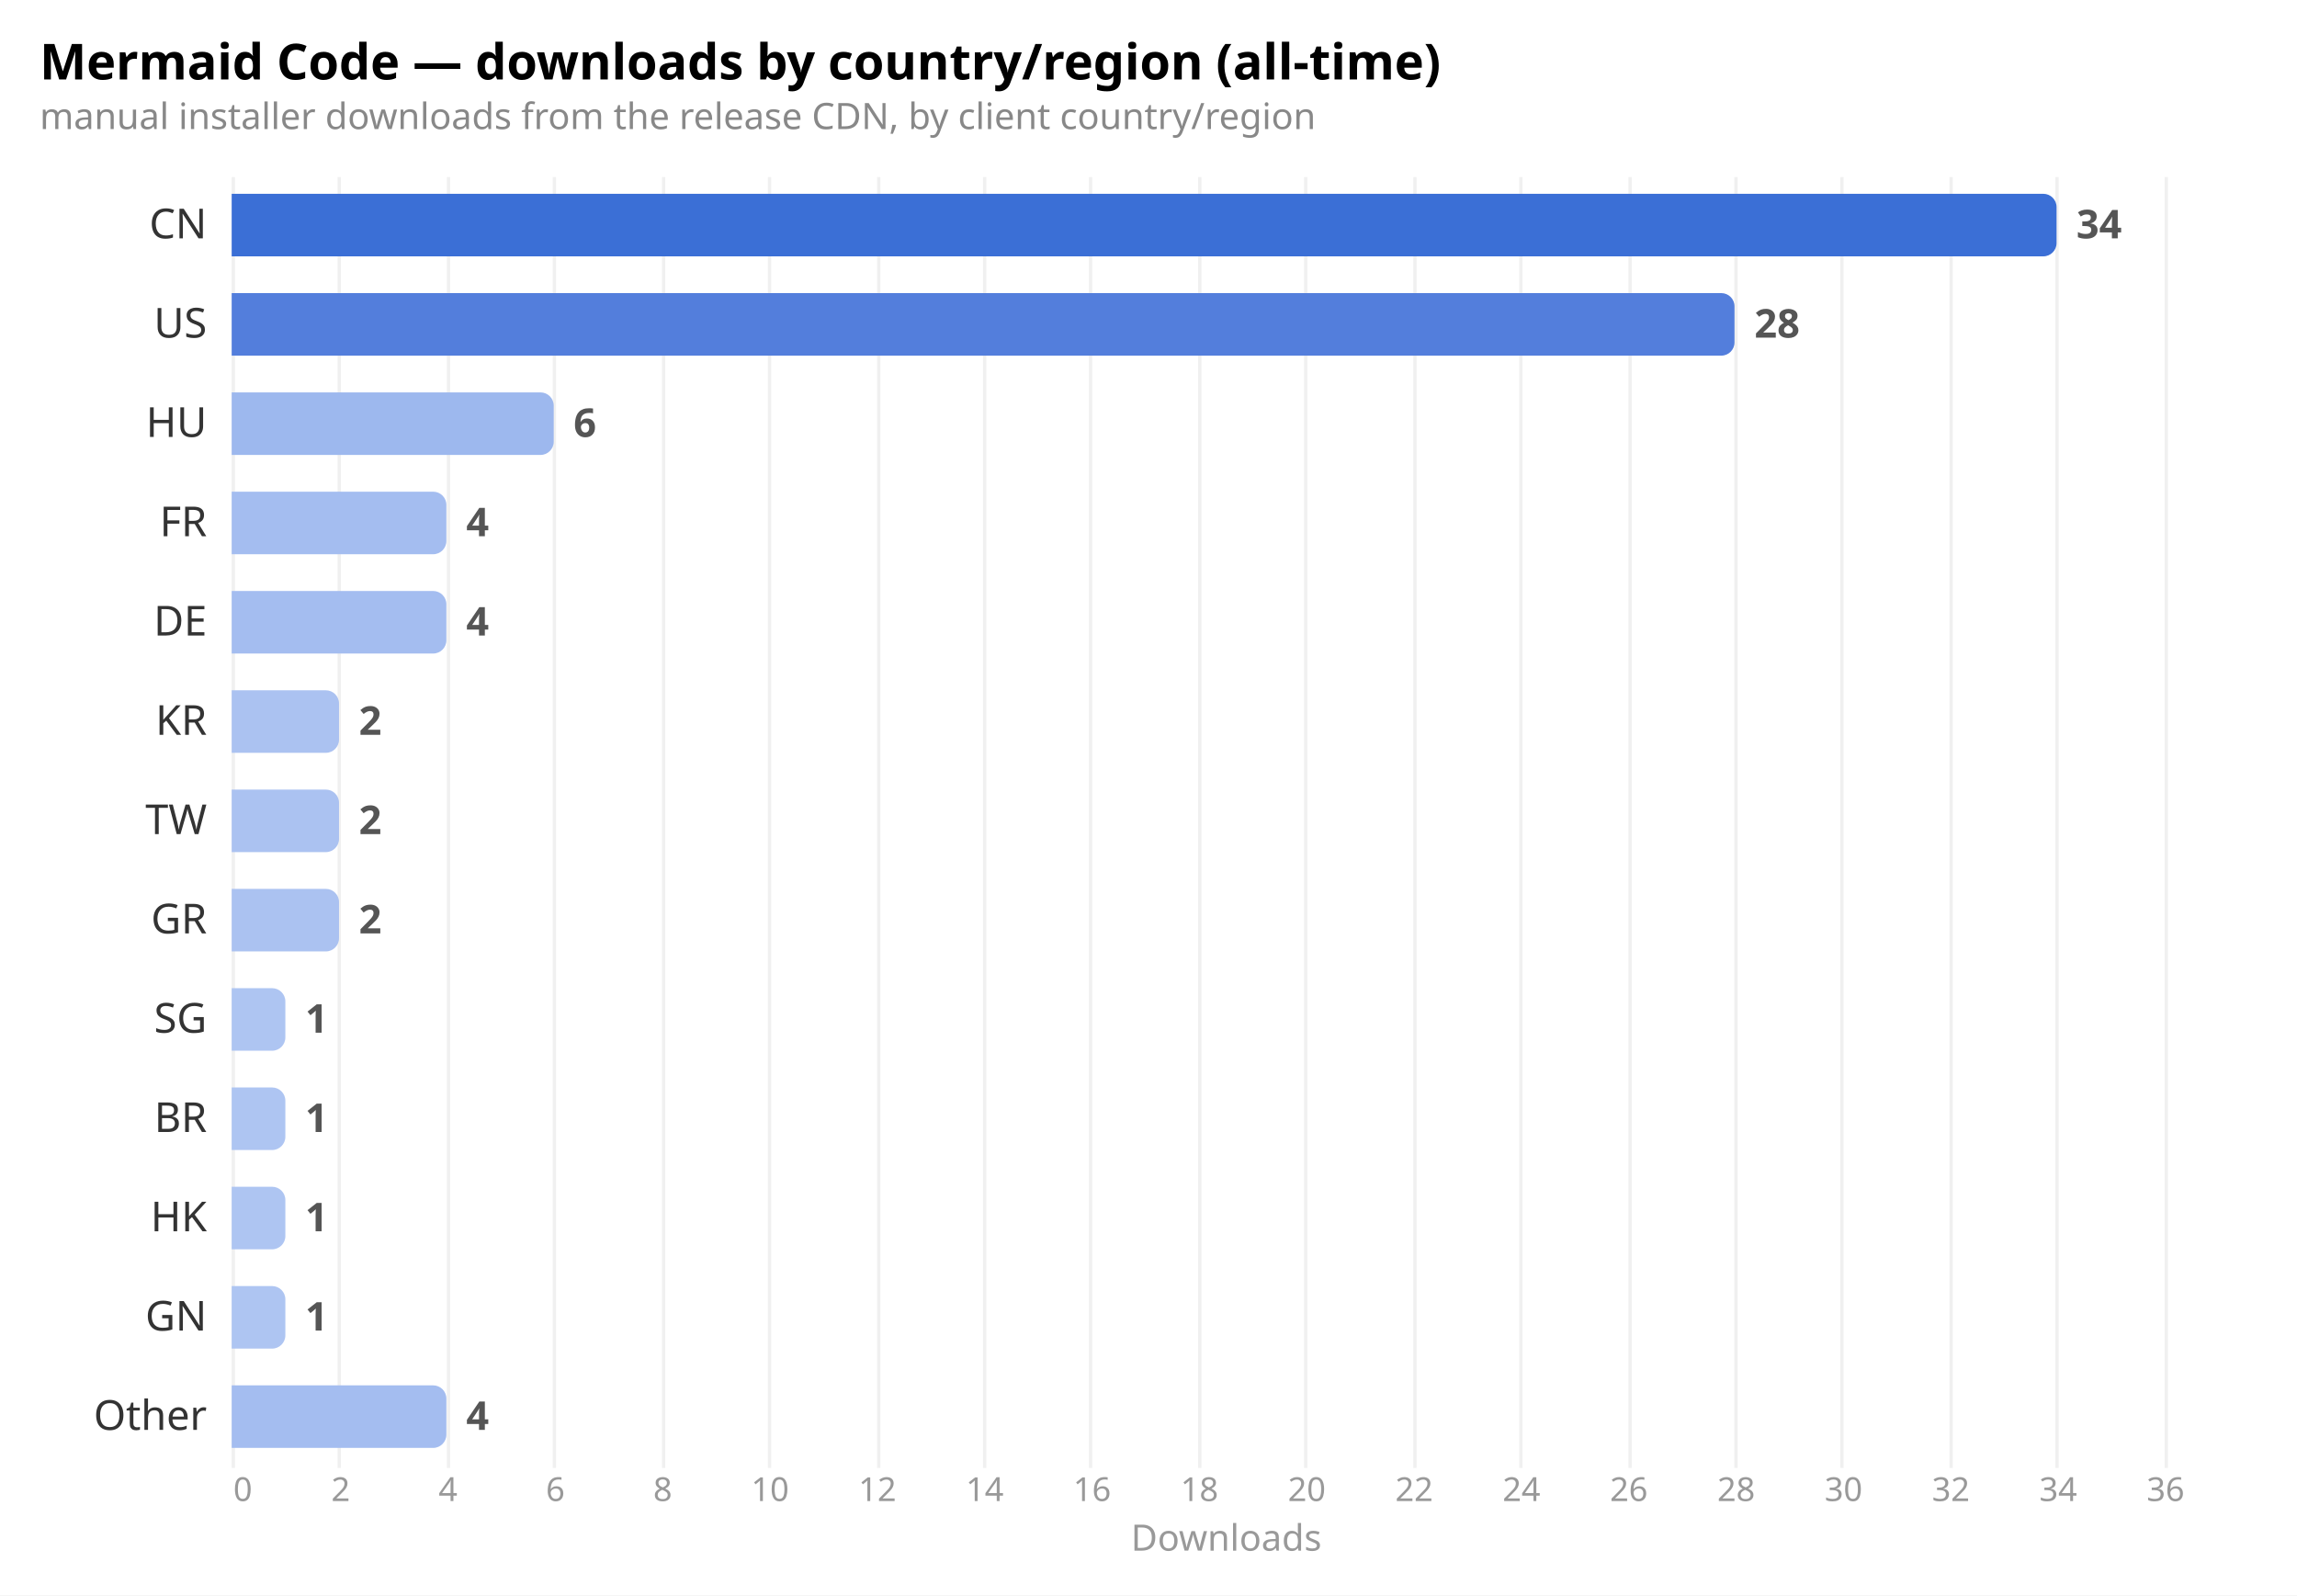
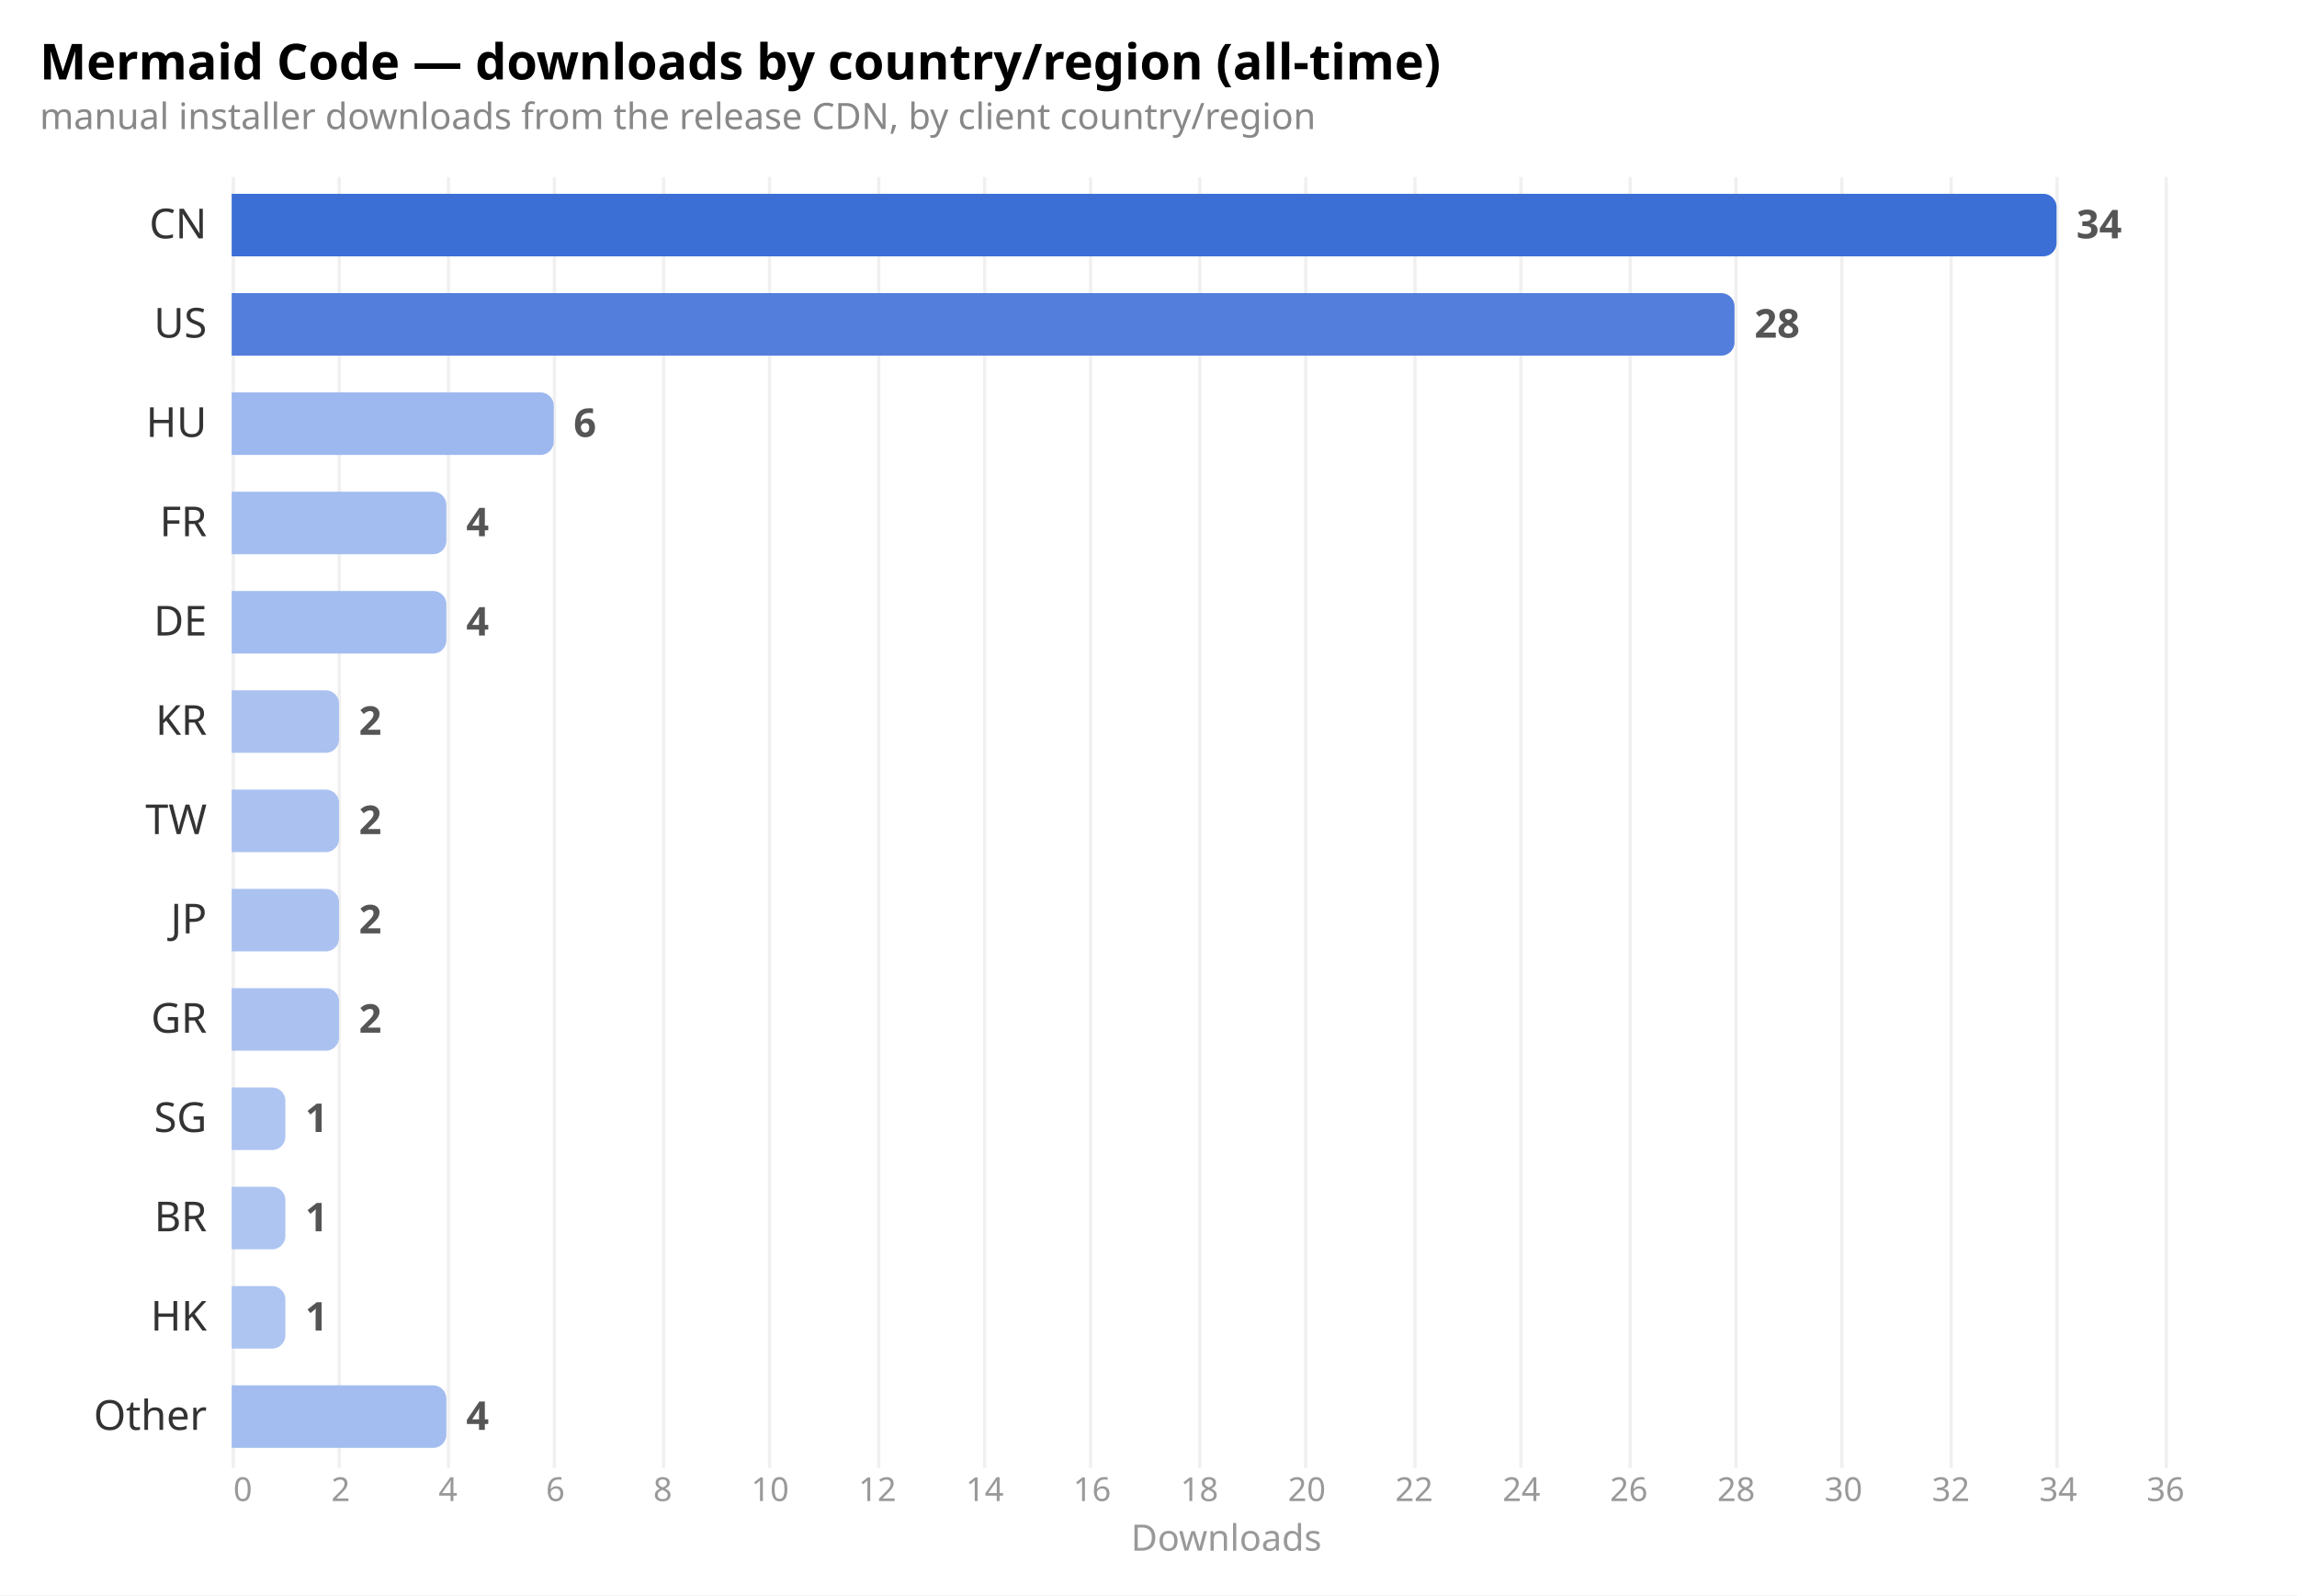
<svg xmlns="http://www.w3.org/2000/svg" version="1.1" class="marks" width="694" height="482" viewBox="0 0 694 482">
  <rect width="694" height="482" fill="white" />
  <g fill="none" stroke-miterlimit="4" transform="translate(70,53)">
    <g class="mark-group role-frame root" role="graphics-object" aria-roledescription="group mark container">
      <g transform="translate(0,0)">
        <path class="background" aria-hidden="true" d="M0,0h600v390h-600Z" />
        <g>
          <g class="mark-group role-axis" aria-hidden="true">
            <g transform="translate(0.5,390.5)">
              <path class="background" aria-hidden="true" d="M0,0h0v0h0Z" pointer-events="none" />
              <g>
                <g class="mark-rule role-axis-grid" pointer-events="none">
                  <line transform="translate(0,0)" x2="0" y2="-390" stroke="#f0f0f0" stroke-width="1" opacity="1" />
                  <line transform="translate(32,0)" x2="0" y2="-390" stroke="#f0f0f0" stroke-width="1" opacity="1" />
                  <line transform="translate(65,0)" x2="0" y2="-390" stroke="#f0f0f0" stroke-width="1" opacity="1" />
                  <line transform="translate(97,0)" x2="0" y2="-390" stroke="#f0f0f0" stroke-width="1" opacity="1" />
                  <line transform="translate(130,0)" x2="0" y2="-390" stroke="#f0f0f0" stroke-width="1" opacity="1" />
                  <line transform="translate(162,0)" x2="0" y2="-390" stroke="#f0f0f0" stroke-width="1" opacity="1" />
                  <line transform="translate(195,0)" x2="0" y2="-390" stroke="#f0f0f0" stroke-width="1" opacity="1" />
                  <line transform="translate(227,0)" x2="0" y2="-390" stroke="#f0f0f0" stroke-width="1" opacity="1" />
                  <line transform="translate(259,0)" x2="0" y2="-390" stroke="#f0f0f0" stroke-width="1" opacity="1" />
                  <line transform="translate(292,0)" x2="0" y2="-390" stroke="#f0f0f0" stroke-width="1" opacity="1" />
                  <line transform="translate(324,0)" x2="0" y2="-390" stroke="#f0f0f0" stroke-width="1" opacity="1" />
                  <line transform="translate(357,0)" x2="0" y2="-390" stroke="#f0f0f0" stroke-width="1" opacity="1" />
                  <line transform="translate(389,0)" x2="0" y2="-390" stroke="#f0f0f0" stroke-width="1" opacity="1" />
                  <line transform="translate(422,0)" x2="0" y2="-390" stroke="#f0f0f0" stroke-width="1" opacity="1" />
                  <line transform="translate(454,0)" x2="0" y2="-390" stroke="#f0f0f0" stroke-width="1" opacity="1" />
                  <line transform="translate(486,0)" x2="0" y2="-390" stroke="#f0f0f0" stroke-width="1" opacity="1" />
                  <line transform="translate(519,0)" x2="0" y2="-390" stroke="#f0f0f0" stroke-width="1" opacity="1" />
                  <line transform="translate(551,0)" x2="0" y2="-390" stroke="#f0f0f0" stroke-width="1" opacity="1" />
                  <line transform="translate(584,0)" x2="0" y2="-390" stroke="#f0f0f0" stroke-width="1" opacity="1" />
                </g>
              </g>
              <path class="foreground" aria-hidden="true" d="" pointer-events="none" display="none" />
            </g>
          </g>
          <g class="mark-group role-axis" role="graphics-symbol" aria-roledescription="axis" aria-label="X-axis titled 'Downloads' for a linear scale with values from 0 to 37">
            <g transform="translate(0.5,390.5)">
              <path class="background" aria-hidden="true" d="M0,0h0v0h0Z" pointer-events="none" />
              <g>
                <g class="mark-text role-axis-label" pointer-events="none">
                  <text text-anchor="start" transform="translate(0,10)" font-family="sans-serif" font-size="10px" fill="#999" opacity="1">0</text>
                  <text text-anchor="middle" transform="translate(32.43243,10)" font-family="sans-serif" font-size="10px" fill="#999" opacity="1">2</text>
                  <text text-anchor="middle" transform="translate(64.86486,10)" font-family="sans-serif" font-size="10px" fill="#999" opacity="1">4</text>
                  <text text-anchor="middle" transform="translate(97.2973,10)" font-family="sans-serif" font-size="10px" fill="#999" opacity="1">6</text>
                  <text text-anchor="middle" transform="translate(129.7297,10)" font-family="sans-serif" font-size="10px" fill="#999" opacity="1">8</text>
                  <text text-anchor="middle" transform="translate(162.1622,10)" font-family="sans-serif" font-size="10px" fill="#999" opacity="1">10</text>
                  <text text-anchor="middle" transform="translate(194.5946,10)" font-family="sans-serif" font-size="10px" fill="#999" opacity="1">12</text>
                  <text text-anchor="middle" transform="translate(227.027,10)" font-family="sans-serif" font-size="10px" fill="#999" opacity="1">14</text>
                  <text text-anchor="middle" transform="translate(259.4595,10)" font-family="sans-serif" font-size="10px" fill="#999" opacity="1">16</text>
                  <text text-anchor="middle" transform="translate(291.8919,10)" font-family="sans-serif" font-size="10px" fill="#999" opacity="1">18</text>
                  <text text-anchor="middle" transform="translate(324.3243,10)" font-family="sans-serif" font-size="10px" fill="#999" opacity="1">20</text>
                  <text text-anchor="middle" transform="translate(356.7568,10)" font-family="sans-serif" font-size="10px" fill="#999" opacity="1">22</text>
                  <text text-anchor="middle" transform="translate(389.1892,10)" font-family="sans-serif" font-size="10px" fill="#999" opacity="1">24</text>
                  <text text-anchor="middle" transform="translate(421.6216,10)" font-family="sans-serif" font-size="10px" fill="#999" opacity="1">26</text>
                  <text text-anchor="middle" transform="translate(454.0541,10)" font-family="sans-serif" font-size="10px" fill="#999" opacity="1">28</text>
                  <text text-anchor="middle" transform="translate(486.4865,10)" font-family="sans-serif" font-size="10px" fill="#999" opacity="1">30</text>
                  <text text-anchor="middle" transform="translate(518.9189,10)" font-family="sans-serif" font-size="10px" fill="#999" opacity="1">32</text>
                  <text text-anchor="middle" transform="translate(551.3514,10)" font-family="sans-serif" font-size="10px" fill="#999" opacity="1">34</text>
                  <text text-anchor="middle" transform="translate(583.7838,10)" font-family="sans-serif" font-size="10px" fill="#999" opacity="1">36</text>
                </g>
                <g class="mark-text role-axis-title" pointer-events="none">
                  <text text-anchor="middle" transform="translate(300,25)" font-family="sans-serif" font-size="11px" font-weight="500" fill="#999" opacity="1">Downloads</text>
                </g>
              </g>
              <path class="foreground" aria-hidden="true" d="" pointer-events="none" display="none" />
            </g>
          </g>
          <g class="mark-group role-axis" role="graphics-symbol" aria-roledescription="axis" aria-label="Y-axis for a discrete scale with 13 values: CN, US, HU, FR, DE, ending with Other">
            <g transform="translate(0.5,0.5)">
              <path class="background" aria-hidden="true" d="M0,0h0v0h0Z" pointer-events="none" />
              <g>
                <g class="mark-text role-axis-label" pointer-events="none">
                  <text text-anchor="end" transform="translate(-8,18.5)" font-family="sans-serif" font-size="12.5px" font-weight="500" fill="#333" opacity="1">CN</text>
                  <text text-anchor="end" transform="translate(-8,48.5)" font-family="sans-serif" font-size="12.5px" font-weight="500" fill="#333" opacity="1">US</text>
                  <text text-anchor="end" transform="translate(-8,78.5)" font-family="sans-serif" font-size="12.5px" font-weight="500" fill="#333" opacity="1">HU</text>
                  <text text-anchor="end" transform="translate(-8,108.5)" font-family="sans-serif" font-size="12.5px" font-weight="500" fill="#333" opacity="1">FR</text>
                  <text text-anchor="end" transform="translate(-8,138.5)" font-family="sans-serif" font-size="12.5px" font-weight="500" fill="#333" opacity="1">DE</text>
                  <text text-anchor="end" transform="translate(-8,168.5)" font-family="sans-serif" font-size="12.5px" font-weight="500" fill="#333" opacity="1">KR</text>
                  <text text-anchor="end" transform="translate(-8,198.5)" font-family="sans-serif" font-size="12.5px" font-weight="500" fill="#333" opacity="1">TW</text>
-                   <text text-anchor="end" transform="translate(-8,228.5)" font-family="sans-serif" font-size="12.5px" font-weight="500" fill="#333" opacity="1">GR</text>
-                   <text text-anchor="end" transform="translate(-8,258.5)" font-family="sans-serif" font-size="12.5px" font-weight="500" fill="#333" opacity="1">SG</text>
-                   <text text-anchor="end" transform="translate(-8,288.5)" font-family="sans-serif" font-size="12.5px" font-weight="500" fill="#333" opacity="1">BR</text>
-                   <text text-anchor="end" transform="translate(-8,318.5)" font-family="sans-serif" font-size="12.5px" font-weight="500" fill="#333" opacity="1">HK</text>
-                   <text text-anchor="end" transform="translate(-8,348.5)" font-family="sans-serif" font-size="12.5px" font-weight="500" fill="#333" opacity="1">GN</text>
+                   <text text-anchor="end" transform="translate(-8,228.5)" font-family="sans-serif" font-size="12.5px" font-weight="500" fill="#333" opacity="1">JP</text>
+                   <text text-anchor="end" transform="translate(-8,258.5)" font-family="sans-serif" font-size="12.5px" font-weight="500" fill="#333" opacity="1">GR</text>
+                   <text text-anchor="end" transform="translate(-8,288.5)" font-family="sans-serif" font-size="12.5px" font-weight="500" fill="#333" opacity="1">SG</text>
+                   <text text-anchor="end" transform="translate(-8,318.5)" font-family="sans-serif" font-size="12.5px" font-weight="500" fill="#333" opacity="1">BR</text>
+                   <text text-anchor="end" transform="translate(-8,348.5)" font-family="sans-serif" font-size="12.5px" font-weight="500" fill="#333" opacity="1">HK</text>
                  <text text-anchor="end" transform="translate(-8,378.5)" font-family="sans-serif" font-size="12.5px" font-weight="500" fill="#333" opacity="1">Other</text>
                </g>
              </g>
              <path class="foreground" aria-hidden="true" d="" pointer-events="none" display="none" />
            </g>
          </g>
          <g class="mark-group role-scope" role="graphics-object" aria-roledescription="group mark container">
            <g transform="translate(0,5.55)">
              <path class="background" aria-hidden="true" d="M0,0L547.351,0C549.559,0,551.351,1.792,551.351,4L551.351,14.9C551.351,17.108,549.559,18.9,547.351,18.9L0,18.9C0,18.9,0,18.9,0,18.9L0,0C0,0,0,0,0,0Z" />
              <g clip-path="url(#clip1)">
                <g class="mark-group role-scope" role="graphics-object" aria-roledescription="group mark container">
                  <g transform="translate(0,0)">
                    <path class="background" aria-hidden="true" d="M0,0h0v18.9h0Z" />
                    <g>
                      <g class="mark-rect role-mark layer_0_marks" role="graphics-object" aria-roledescription="rect mark container">
                        <path aria-label="Downloads: 34; country: CN; downloads: 34" role="graphics-symbol" aria-roledescription="bar" d="M0,0h551.351v18.9h-551.351Z" fill="rgb(59, 111, 214)" />
                      </g>
                    </g>
                    <path class="foreground" aria-hidden="true" d="" display="none" />
                  </g>
                </g>
              </g>
              <path class="foreground" aria-hidden="true" d="" display="none" />
            </g>
            <g transform="translate(0,35.55)">
              <path class="background" aria-hidden="true" d="M0,0L450.054,0C452.262,0,454.054,1.792,454.054,4L454.054,14.9C454.054,17.108,452.262,18.9,450.054,18.9L0,18.9C0,18.9,0,18.9,0,18.9L0,0C0,0,0,0,0,0Z" />
              <g clip-path="url(#clip2)">
                <g class="mark-group role-scope" role="graphics-object" aria-roledescription="group mark container">
                  <g transform="translate(0,0)">
                    <path class="background" aria-hidden="true" d="M0,0h0v18.9h0Z" />
                    <g>
                      <g class="mark-rect role-mark layer_0_marks" role="graphics-object" aria-roledescription="rect mark container">
                        <path aria-label="Downloads: 28; country: US; downloads: 28" role="graphics-symbol" aria-roledescription="bar" d="M0,0h454.054v18.9h-454.054Z" fill="rgb(83, 126, 220)" />
                      </g>
                    </g>
                    <path class="foreground" aria-hidden="true" d="" display="none" />
                  </g>
                </g>
              </g>
              <path class="foreground" aria-hidden="true" d="" display="none" />
            </g>
            <g transform="translate(0,65.55)">
              <path class="background" aria-hidden="true" d="M0,0L93.297,0C95.505,0,97.297,1.792,97.297,4L97.297,14.9C97.297,17.108,95.505,18.9,93.297,18.9L0,18.9C0,18.9,0,18.9,0,18.9L0,0C0,0,0,0,0,0Z" />
              <g clip-path="url(#clip3)">
                <g class="mark-group role-scope" role="graphics-object" aria-roledescription="group mark container">
                  <g transform="translate(0,0)">
                    <path class="background" aria-hidden="true" d="M0,0h0v18.9h0Z" />
                    <g>
                      <g class="mark-rect role-mark layer_0_marks" role="graphics-object" aria-roledescription="rect mark container">
                        <path aria-label="Downloads: 6; country: HU; downloads: 6" role="graphics-symbol" aria-roledescription="bar" d="M0,0h97.297v18.9h-97.297Z" fill="rgb(157, 184, 238)" />
                      </g>
                    </g>
                    <path class="foreground" aria-hidden="true" d="" display="none" />
                  </g>
                </g>
              </g>
              <path class="foreground" aria-hidden="true" d="" display="none" />
            </g>
            <g transform="translate(0,95.55)">
              <path class="background" aria-hidden="true" d="M0,0L60.865,0C63.073,0,64.865,1.792,64.865,4L64.865,14.9C64.865,17.108,63.073,18.9,60.865,18.9L0,18.9C0,18.9,0,18.9,0,18.9L0,0C0,0,0,0,0,0Z" />
              <g clip-path="url(#clip4)">
                <g class="mark-group role-scope" role="graphics-object" aria-roledescription="group mark container">
                  <g transform="translate(0,0)">
                    <path class="background" aria-hidden="true" d="M0,0h0v18.9h0Z" />
                    <g>
                      <g class="mark-rect role-mark layer_0_marks" role="graphics-object" aria-roledescription="rect mark container">
                        <path aria-label="Downloads: 4; country: FR; downloads: 4" role="graphics-symbol" aria-roledescription="bar" d="M0,0h64.865v18.9h-64.865Z" fill="rgb(164, 189, 240)" />
                      </g>
                    </g>
                    <path class="foreground" aria-hidden="true" d="" display="none" />
                  </g>
                </g>
              </g>
              <path class="foreground" aria-hidden="true" d="" display="none" />
            </g>
            <g transform="translate(0,125.55)">
              <path class="background" aria-hidden="true" d="M0,0L60.865,0C63.073,0,64.865,1.792,64.865,4L64.865,14.9C64.865,17.108,63.073,18.9,60.865,18.9L0,18.9C0,18.9,0,18.9,0,18.9L0,0C0,0,0,0,0,0Z" />
              <g clip-path="url(#clip5)">
                <g class="mark-group role-scope" role="graphics-object" aria-roledescription="group mark container">
                  <g transform="translate(0,0)">
                    <path class="background" aria-hidden="true" d="M0,0h0v18.9h0Z" />
                    <g>
                      <g class="mark-rect role-mark layer_0_marks" role="graphics-object" aria-roledescription="rect mark container">
                        <path aria-label="Downloads: 4; country: DE; downloads: 4" role="graphics-symbol" aria-roledescription="bar" d="M0,0h64.865v18.9h-64.865Z" fill="rgb(164, 189, 240)" />
                      </g>
                    </g>
                    <path class="foreground" aria-hidden="true" d="" display="none" />
                  </g>
                </g>
              </g>
              <path class="foreground" aria-hidden="true" d="" display="none" />
            </g>
            <g transform="translate(0,155.55)">
              <path class="background" aria-hidden="true" d="M0,0L28.432,0C30.64,0,32.432,1.792,32.432,4L32.432,14.9C32.432,17.108,30.64,18.9,28.432,18.9L0,18.9C0,18.9,0,18.9,0,18.9L0,0C0,0,0,0,0,0Z" />
              <g clip-path="url(#clip6)">
                <g class="mark-group role-scope" role="graphics-object" aria-roledescription="group mark container">
                  <g transform="translate(0,0)">
                    <path class="background" aria-hidden="true" d="M0,0h0v18.9h0Z" />
                    <g>
                      <g class="mark-rect role-mark layer_0_marks" role="graphics-object" aria-roledescription="rect mark container">
                        <path aria-label="Downloads: 2; country: KR; downloads: 2" role="graphics-symbol" aria-roledescription="bar" d="M0,0h32.432v18.9h-32.432Z" fill="rgb(171, 194, 241)" />
                      </g>
                    </g>
                    <path class="foreground" aria-hidden="true" d="" display="none" />
                  </g>
                </g>
              </g>
              <path class="foreground" aria-hidden="true" d="" display="none" />
            </g>
            <g transform="translate(0,185.55)">
              <path class="background" aria-hidden="true" d="M0,0L28.432,0C30.64,0,32.432,1.792,32.432,4L32.432,14.9C32.432,17.108,30.64,18.9,28.432,18.9L0,18.9C0,18.9,0,18.9,0,18.9L0,0C0,0,0,0,0,0Z" />
              <g clip-path="url(#clip7)">
                <g class="mark-group role-scope" role="graphics-object" aria-roledescription="group mark container">
                  <g transform="translate(0,0)">
                    <path class="background" aria-hidden="true" d="M0,0h0v18.9h0Z" />
                    <g>
                      <g class="mark-rect role-mark layer_0_marks" role="graphics-object" aria-roledescription="rect mark container">
                        <path aria-label="Downloads: 2; country: TW; downloads: 2" role="graphics-symbol" aria-roledescription="bar" d="M0,0h32.432v18.9h-32.432Z" fill="rgb(171, 194, 241)" />
                      </g>
                    </g>
                    <path class="foreground" aria-hidden="true" d="" display="none" />
                  </g>
                </g>
              </g>
              <path class="foreground" aria-hidden="true" d="" display="none" />
            </g>
            <g transform="translate(0,215.55)">
              <path class="background" aria-hidden="true" d="M0,0L28.432,0C30.64,0,32.432,1.792,32.432,4L32.432,14.9C32.432,17.108,30.64,18.9,28.432,18.9L0,18.9C0,18.9,0,18.9,0,18.9L0,0C0,0,0,0,0,0Z" />
              <g clip-path="url(#clip8)">
                <g class="mark-group role-scope" role="graphics-object" aria-roledescription="group mark container">
                  <g transform="translate(0,0)">
                    <path class="background" aria-hidden="true" d="M0,0h0v18.9h0Z" />
                    <g>
                      <g class="mark-rect role-mark layer_0_marks" role="graphics-object" aria-roledescription="rect mark container">
+                         <path aria-label="Downloads: 2; country: JP; downloads: 2" role="graphics-symbol" aria-roledescription="bar" d="M0,0h32.432v18.9h-32.432Z" fill="rgb(171, 194, 241)" />
+                       </g>
+                     </g>
+                     <path class="foreground" aria-hidden="true" d="" display="none" />
+                   </g>
+                 </g>
+               </g>
+               <path class="foreground" aria-hidden="true" d="" display="none" />
+             </g>
+             <g transform="translate(0,245.55)">
+               <path class="background" aria-hidden="true" d="M0,0L28.432,0C30.64,0,32.432,1.792,32.432,4L32.432,14.9C32.432,17.108,30.64,18.9,28.432,18.9L0,18.9C0,18.9,0,18.9,0,18.9L0,0C0,0,0,0,0,0Z" />
+               <g clip-path="url(#clip9)">
+                 <g class="mark-group role-scope" role="graphics-object" aria-roledescription="group mark container">
+                   <g transform="translate(0,0)">
+                     <path class="background" aria-hidden="true" d="M0,0h0v18.9h0Z" />
+                     <g>
+                       <g class="mark-rect role-mark layer_0_marks" role="graphics-object" aria-roledescription="rect mark container">
                        <path aria-label="Downloads: 2; country: GR; downloads: 2" role="graphics-symbol" aria-roledescription="bar" d="M0,0h32.432v18.9h-32.432Z" fill="rgb(171, 194, 241)" />
-                       </g>
-                     </g>
-                     <path class="foreground" aria-hidden="true" d="" display="none" />
-                   </g>
-                 </g>
-               </g>
-               <path class="foreground" aria-hidden="true" d="" display="none" />
-             </g>
-             <g transform="translate(0,245.55)">
-               <path class="background" aria-hidden="true" d="M0,0L12.216,0C14.424,0,16.216,1.792,16.216,4L16.216,14.9C16.216,17.108,14.424,18.9,12.216,18.9L0,18.9C0,18.9,0,18.9,0,18.9L0,0C0,0,0,0,0,0Z" />
-               <g clip-path="url(#clip9)">
-                 <g class="mark-group role-scope" role="graphics-object" aria-roledescription="group mark container">
-                   <g transform="translate(0,0)">
-                     <path class="background" aria-hidden="true" d="M0,0h0v18.9h0Z" />
-                     <g>
-                       <g class="mark-rect role-mark layer_0_marks" role="graphics-object" aria-roledescription="rect mark container">
-                         <path aria-label="Downloads: 1; country: SG; downloads: 1" role="graphics-symbol" aria-roledescription="bar" d="M0,0h16.216v18.9h-16.216Z" fill="rgb(174, 197, 242)" />
                      </g>
                    </g>
                    <path class="foreground" aria-hidden="true" d="" display="none" />
                  </g>
                </g>
              </g>
              <path class="foreground" aria-hidden="true" d="" display="none" />
            </g>
            <g transform="translate(0,275.55)">
              <path class="background" aria-hidden="true" d="M0,0L12.216,0C14.424,0,16.216,1.792,16.216,4L16.216,14.9C16.216,17.108,14.424,18.9,12.216,18.9L0,18.9C0,18.9,0,18.9,0,18.9L0,0C0,0,0,0,0,0Z" />
              <g clip-path="url(#clip10)">
                <g class="mark-group role-scope" role="graphics-object" aria-roledescription="group mark container">
                  <g transform="translate(0,0)">
                    <path class="background" aria-hidden="true" d="M0,0h0v18.9h0Z" />
                    <g>
                      <g class="mark-rect role-mark layer_0_marks" role="graphics-object" aria-roledescription="rect mark container">
-                         <path aria-label="Downloads: 1; country: BR; downloads: 1" role="graphics-symbol" aria-roledescription="bar" d="M0,0h16.216v18.9h-16.216Z" fill="rgb(174, 197, 242)" />
+                         <path aria-label="Downloads: 1; country: SG; downloads: 1" role="graphics-symbol" aria-roledescription="bar" d="M0,0h16.216v18.9h-16.216Z" fill="rgb(174, 197, 242)" />
                      </g>
                    </g>
                    <path class="foreground" aria-hidden="true" d="" display="none" />
                  </g>
                </g>
              </g>
              <path class="foreground" aria-hidden="true" d="" display="none" />
            </g>
            <g transform="translate(0,305.55)">
              <path class="background" aria-hidden="true" d="M0,0L12.216,0C14.424,0,16.216,1.792,16.216,4L16.216,14.9C16.216,17.108,14.424,18.9,12.216,18.9L0,18.9C0,18.9,0,18.9,0,18.9L0,0C0,0,0,0,0,0Z" />
              <g clip-path="url(#clip11)">
                <g class="mark-group role-scope" role="graphics-object" aria-roledescription="group mark container">
                  <g transform="translate(0,0)">
                    <path class="background" aria-hidden="true" d="M0,0h0v18.9h0Z" />
                    <g>
                      <g class="mark-rect role-mark layer_0_marks" role="graphics-object" aria-roledescription="rect mark container">
-                         <path aria-label="Downloads: 1; country: HK; downloads: 1" role="graphics-symbol" aria-roledescription="bar" d="M0,0h16.216v18.9h-16.216Z" fill="rgb(174, 197, 242)" />
+                         <path aria-label="Downloads: 1; country: BR; downloads: 1" role="graphics-symbol" aria-roledescription="bar" d="M0,0h16.216v18.9h-16.216Z" fill="rgb(174, 197, 242)" />
                      </g>
                    </g>
                    <path class="foreground" aria-hidden="true" d="" display="none" />
                  </g>
                </g>
              </g>
              <path class="foreground" aria-hidden="true" d="" display="none" />
            </g>
            <g transform="translate(0,335.55)">
              <path class="background" aria-hidden="true" d="M0,0L12.216,0C14.424,0,16.216,1.792,16.216,4L16.216,14.9C16.216,17.108,14.424,18.9,12.216,18.9L0,18.9C0,18.9,0,18.9,0,18.9L0,0C0,0,0,0,0,0Z" />
              <g clip-path="url(#clip12)">
                <g class="mark-group role-scope" role="graphics-object" aria-roledescription="group mark container">
                  <g transform="translate(0,0)">
                    <path class="background" aria-hidden="true" d="M0,0h0v18.9h0Z" />
                    <g>
                      <g class="mark-rect role-mark layer_0_marks" role="graphics-object" aria-roledescription="rect mark container">
-                         <path aria-label="Downloads: 1; country: GN; downloads: 1" role="graphics-symbol" aria-roledescription="bar" d="M0,0h16.216v18.9h-16.216Z" fill="rgb(174, 197, 242)" />
+                         <path aria-label="Downloads: 1; country: HK; downloads: 1" role="graphics-symbol" aria-roledescription="bar" d="M0,0h16.216v18.9h-16.216Z" fill="rgb(174, 197, 242)" />
                      </g>
                    </g>
                    <path class="foreground" aria-hidden="true" d="" display="none" />
                  </g>
                </g>
              </g>
              <path class="foreground" aria-hidden="true" d="" display="none" />
            </g>
            <g transform="translate(0,365.55)">
              <path class="background" aria-hidden="true" d="M0,0L60.865,0C63.073,0,64.865,1.792,64.865,4L64.865,14.9C64.865,17.108,63.073,18.9,60.865,18.9L0,18.9C0,18.9,0,18.9,0,18.9L0,0C0,0,0,0,0,0Z" />
              <g clip-path="url(#clip13)">
                <g class="mark-group role-scope" role="graphics-object" aria-roledescription="group mark container">
                  <g transform="translate(0,0)">
                    <path class="background" aria-hidden="true" d="M0,0h0v18.9h0Z" />
                    <g>
                      <g class="mark-rect role-mark layer_0_marks" role="graphics-object" aria-roledescription="rect mark container">
                        <path aria-label="Downloads: 4; country: Other; downloads: 4" role="graphics-symbol" aria-roledescription="bar" d="M0,0h64.865v18.9h-64.865Z" fill="rgb(164, 189, 240)" />
                      </g>
                    </g>
                    <path class="foreground" aria-hidden="true" d="" display="none" />
                  </g>
                </g>
              </g>
              <path class="foreground" aria-hidden="true" d="" display="none" />
            </g>
          </g>
          <g class="mark-text role-mark layer_1_marks" role="graphics-object" aria-roledescription="text mark container">
            <text aria-label="Downloads: 34; country: CN; downloads: 34" role="graphics-symbol" aria-roledescription="text mark" text-anchor="start" transform="translate(557.3514,19)" font-family="sans-serif" font-size="12px" font-weight="600" fill="#555">34</text>
            <text aria-label="Downloads: 28; country: US; downloads: 28" role="graphics-symbol" aria-roledescription="text mark" text-anchor="start" transform="translate(460.0541,49)" font-family="sans-serif" font-size="12px" font-weight="600" fill="#555">28</text>
            <text aria-label="Downloads: 6; country: HU; downloads: 6" role="graphics-symbol" aria-roledescription="text mark" text-anchor="start" transform="translate(103.2973,79)" font-family="sans-serif" font-size="12px" font-weight="600" fill="#555">6</text>
            <text aria-label="Downloads: 4; country: FR; downloads: 4" role="graphics-symbol" aria-roledescription="text mark" text-anchor="start" transform="translate(70.86486,109)" font-family="sans-serif" font-size="12px" font-weight="600" fill="#555">4</text>
            <text aria-label="Downloads: 4; country: DE; downloads: 4" role="graphics-symbol" aria-roledescription="text mark" text-anchor="start" transform="translate(70.86486,139)" font-family="sans-serif" font-size="12px" font-weight="600" fill="#555">4</text>
            <text aria-label="Downloads: 2; country: KR; downloads: 2" role="graphics-symbol" aria-roledescription="text mark" text-anchor="start" transform="translate(38.43243,169)" font-family="sans-serif" font-size="12px" font-weight="600" fill="#555">2</text>
            <text aria-label="Downloads: 2; country: TW; downloads: 2" role="graphics-symbol" aria-roledescription="text mark" text-anchor="start" transform="translate(38.43243,199)" font-family="sans-serif" font-size="12px" font-weight="600" fill="#555">2</text>
-             <text aria-label="Downloads: 2; country: GR; downloads: 2" role="graphics-symbol" aria-roledescription="text mark" text-anchor="start" transform="translate(38.43243,229)" font-family="sans-serif" font-size="12px" font-weight="600" fill="#555">2</text>
-             <text aria-label="Downloads: 1; country: SG; downloads: 1" role="graphics-symbol" aria-roledescription="text mark" text-anchor="start" transform="translate(22.21622,259)" font-family="sans-serif" font-size="12px" font-weight="600" fill="#555">1</text>
-             <text aria-label="Downloads: 1; country: BR; downloads: 1" role="graphics-symbol" aria-roledescription="text mark" text-anchor="start" transform="translate(22.21622,289)" font-family="sans-serif" font-size="12px" font-weight="600" fill="#555">1</text>
-             <text aria-label="Downloads: 1; country: HK; downloads: 1" role="graphics-symbol" aria-roledescription="text mark" text-anchor="start" transform="translate(22.21622,319)" font-family="sans-serif" font-size="12px" font-weight="600" fill="#555">1</text>
-             <text aria-label="Downloads: 1; country: GN; downloads: 1" role="graphics-symbol" aria-roledescription="text mark" text-anchor="start" transform="translate(22.21622,349)" font-family="sans-serif" font-size="12px" font-weight="600" fill="#555">1</text>
+             <text aria-label="Downloads: 2; country: JP; downloads: 2" role="graphics-symbol" aria-roledescription="text mark" text-anchor="start" transform="translate(38.43243,229)" font-family="sans-serif" font-size="12px" font-weight="600" fill="#555">2</text>
+             <text aria-label="Downloads: 2; country: GR; downloads: 2" role="graphics-symbol" aria-roledescription="text mark" text-anchor="start" transform="translate(38.43243,259)" font-family="sans-serif" font-size="12px" font-weight="600" fill="#555">2</text>
+             <text aria-label="Downloads: 1; country: SG; downloads: 1" role="graphics-symbol" aria-roledescription="text mark" text-anchor="start" transform="translate(22.21622,289)" font-family="sans-serif" font-size="12px" font-weight="600" fill="#555">1</text>
+             <text aria-label="Downloads: 1; country: BR; downloads: 1" role="graphics-symbol" aria-roledescription="text mark" text-anchor="start" transform="translate(22.21622,319)" font-family="sans-serif" font-size="12px" font-weight="600" fill="#555">1</text>
+             <text aria-label="Downloads: 1; country: HK; downloads: 1" role="graphics-symbol" aria-roledescription="text mark" text-anchor="start" transform="translate(22.21622,349)" font-family="sans-serif" font-size="12px" font-weight="600" fill="#555">1</text>
            <text aria-label="Downloads: 4; country: Other; downloads: 4" role="graphics-symbol" aria-roledescription="text mark" text-anchor="start" transform="translate(70.86486,379)" font-family="sans-serif" font-size="12px" font-weight="600" fill="#555">4</text>
          </g>
          <g class="mark-group role-title">
            <g transform="translate(-58,-41)">
              <path class="background" aria-hidden="true" d="M0,0h0v0h0Z" pointer-events="none" />
              <g>
                <g class="mark-text role-title-text" role="graphics-symbol" aria-roledescription="title" aria-label="Title text 'Mermaid Code — downloads by country/region (all-time)'" pointer-events="none">
                  <text text-anchor="start" transform="translate(0,12)" font-family="sans-serif" font-size="15px" font-weight="600" fill="#000" opacity="1">Mermaid Code — downloads by country/region (all-time)</text>
                </g>
                <g class="mark-text role-title-subtitle" role="graphics-symbol" aria-roledescription="subtitle" aria-label="Subtitle text 'manual installer downloads from the release CDN, by client country/region'" pointer-events="none">
                  <text text-anchor="start" transform="translate(0,27)" font-family="sans-serif" font-size="11px" fill="#888" opacity="1">manual installer downloads from the release CDN, by client country/region</text>
                </g>
              </g>
              <path class="foreground" aria-hidden="true" d="" pointer-events="none" display="none" />
            </g>
          </g>
        </g>
        <path class="foreground" aria-hidden="true" d="" display="none" />
      </g>
    </g>
  </g>
  <defs>
    <clipPath id="clip1">
      <path d="M0,0L547.351,0C549.559,0,551.351,1.792,551.351,4L551.351,14.9C551.351,17.108,549.559,18.9,547.351,18.9L0,18.9C0,18.9,0,18.9,0,18.9L0,0C0,0,0,0,0,0Z" />
    </clipPath>
    <clipPath id="clip2">
      <path d="M0,0L450.054,0C452.262,0,454.054,1.792,454.054,4L454.054,14.9C454.054,17.108,452.262,18.9,450.054,18.9L0,18.9C0,18.9,0,18.9,0,18.9L0,0C0,0,0,0,0,0Z" />
    </clipPath>
    <clipPath id="clip3">
      <path d="M0,0L93.297,0C95.505,0,97.297,1.792,97.297,4L97.297,14.9C97.297,17.108,95.505,18.9,93.297,18.9L0,18.9C0,18.9,0,18.9,0,18.9L0,0C0,0,0,0,0,0Z" />
    </clipPath>
    <clipPath id="clip4">
      <path d="M0,0L60.865,0C63.073,0,64.865,1.792,64.865,4L64.865,14.9C64.865,17.108,63.073,18.9,60.865,18.9L0,18.9C0,18.9,0,18.9,0,18.9L0,0C0,0,0,0,0,0Z" />
    </clipPath>
    <clipPath id="clip5">
      <path d="M0,0L60.865,0C63.073,0,64.865,1.792,64.865,4L64.865,14.9C64.865,17.108,63.073,18.9,60.865,18.9L0,18.9C0,18.9,0,18.9,0,18.9L0,0C0,0,0,0,0,0Z" />
    </clipPath>
    <clipPath id="clip6">
      <path d="M0,0L28.432,0C30.64,0,32.432,1.792,32.432,4L32.432,14.9C32.432,17.108,30.64,18.9,28.432,18.9L0,18.9C0,18.9,0,18.9,0,18.9L0,0C0,0,0,0,0,0Z" />
    </clipPath>
    <clipPath id="clip7">
      <path d="M0,0L28.432,0C30.64,0,32.432,1.792,32.432,4L32.432,14.9C32.432,17.108,30.64,18.9,28.432,18.9L0,18.9C0,18.9,0,18.9,0,18.9L0,0C0,0,0,0,0,0Z" />
    </clipPath>
    <clipPath id="clip8">
      <path d="M0,0L28.432,0C30.64,0,32.432,1.792,32.432,4L32.432,14.9C32.432,17.108,30.64,18.9,28.432,18.9L0,18.9C0,18.9,0,18.9,0,18.9L0,0C0,0,0,0,0,0Z" />
    </clipPath>
    <clipPath id="clip9">
-       <path d="M0,0L12.216,0C14.424,0,16.216,1.792,16.216,4L16.216,14.9C16.216,17.108,14.424,18.9,12.216,18.9L0,18.9C0,18.9,0,18.9,0,18.9L0,0C0,0,0,0,0,0Z" />
+       <path d="M0,0L28.432,0C30.64,0,32.432,1.792,32.432,4L32.432,14.9C32.432,17.108,30.64,18.9,28.432,18.9L0,18.9C0,18.9,0,18.9,0,18.9L0,0C0,0,0,0,0,0Z" />
    </clipPath>
    <clipPath id="clip10">
      <path d="M0,0L12.216,0C14.424,0,16.216,1.792,16.216,4L16.216,14.9C16.216,17.108,14.424,18.9,12.216,18.9L0,18.9C0,18.9,0,18.9,0,18.9L0,0C0,0,0,0,0,0Z" />
    </clipPath>
    <clipPath id="clip11">
      <path d="M0,0L12.216,0C14.424,0,16.216,1.792,16.216,4L16.216,14.9C16.216,17.108,14.424,18.9,12.216,18.9L0,18.9C0,18.9,0,18.9,0,18.9L0,0C0,0,0,0,0,0Z" />
    </clipPath>
    <clipPath id="clip12">
      <path d="M0,0L12.216,0C14.424,0,16.216,1.792,16.216,4L16.216,14.9C16.216,17.108,14.424,18.9,12.216,18.9L0,18.9C0,18.9,0,18.9,0,18.9L0,0C0,0,0,0,0,0Z" />
    </clipPath>
    <clipPath id="clip13">
      <path d="M0,0L60.865,0C63.073,0,64.865,1.792,64.865,4L64.865,14.9C64.865,17.108,63.073,18.9,60.865,18.9L0,18.9C0,18.9,0,18.9,0,18.9L0,0C0,0,0,0,0,0Z" />
    </clipPath>
  </defs>
</svg>
